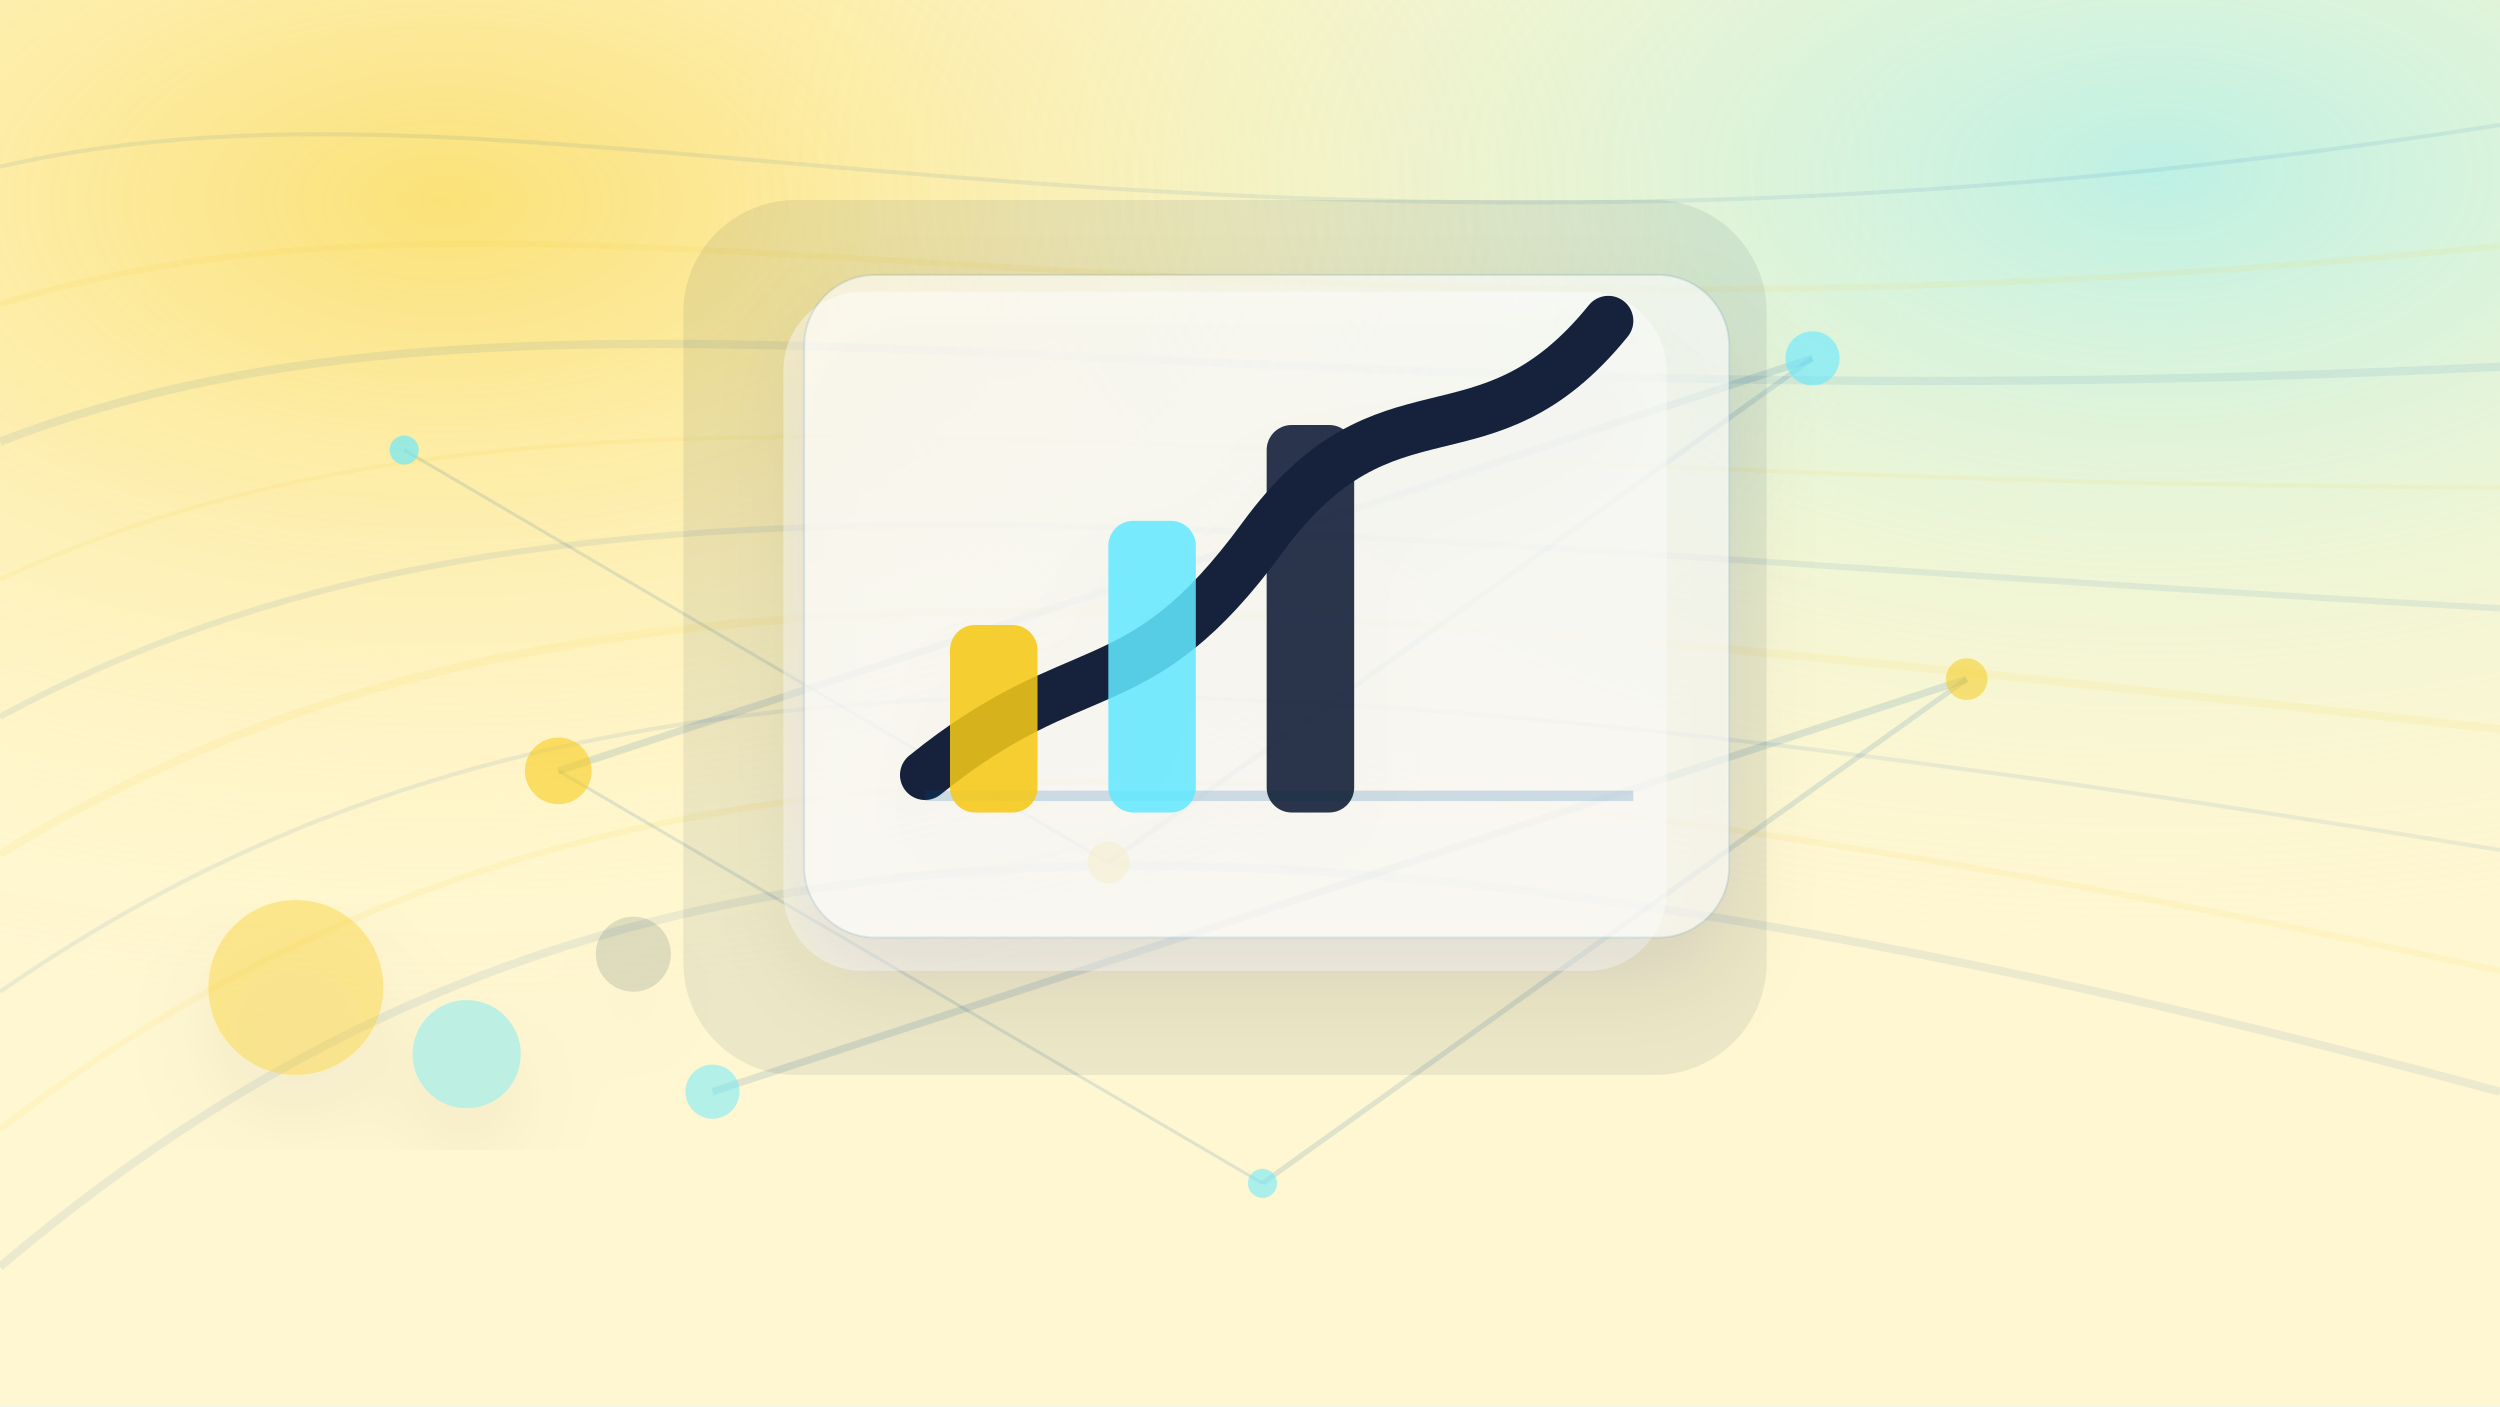
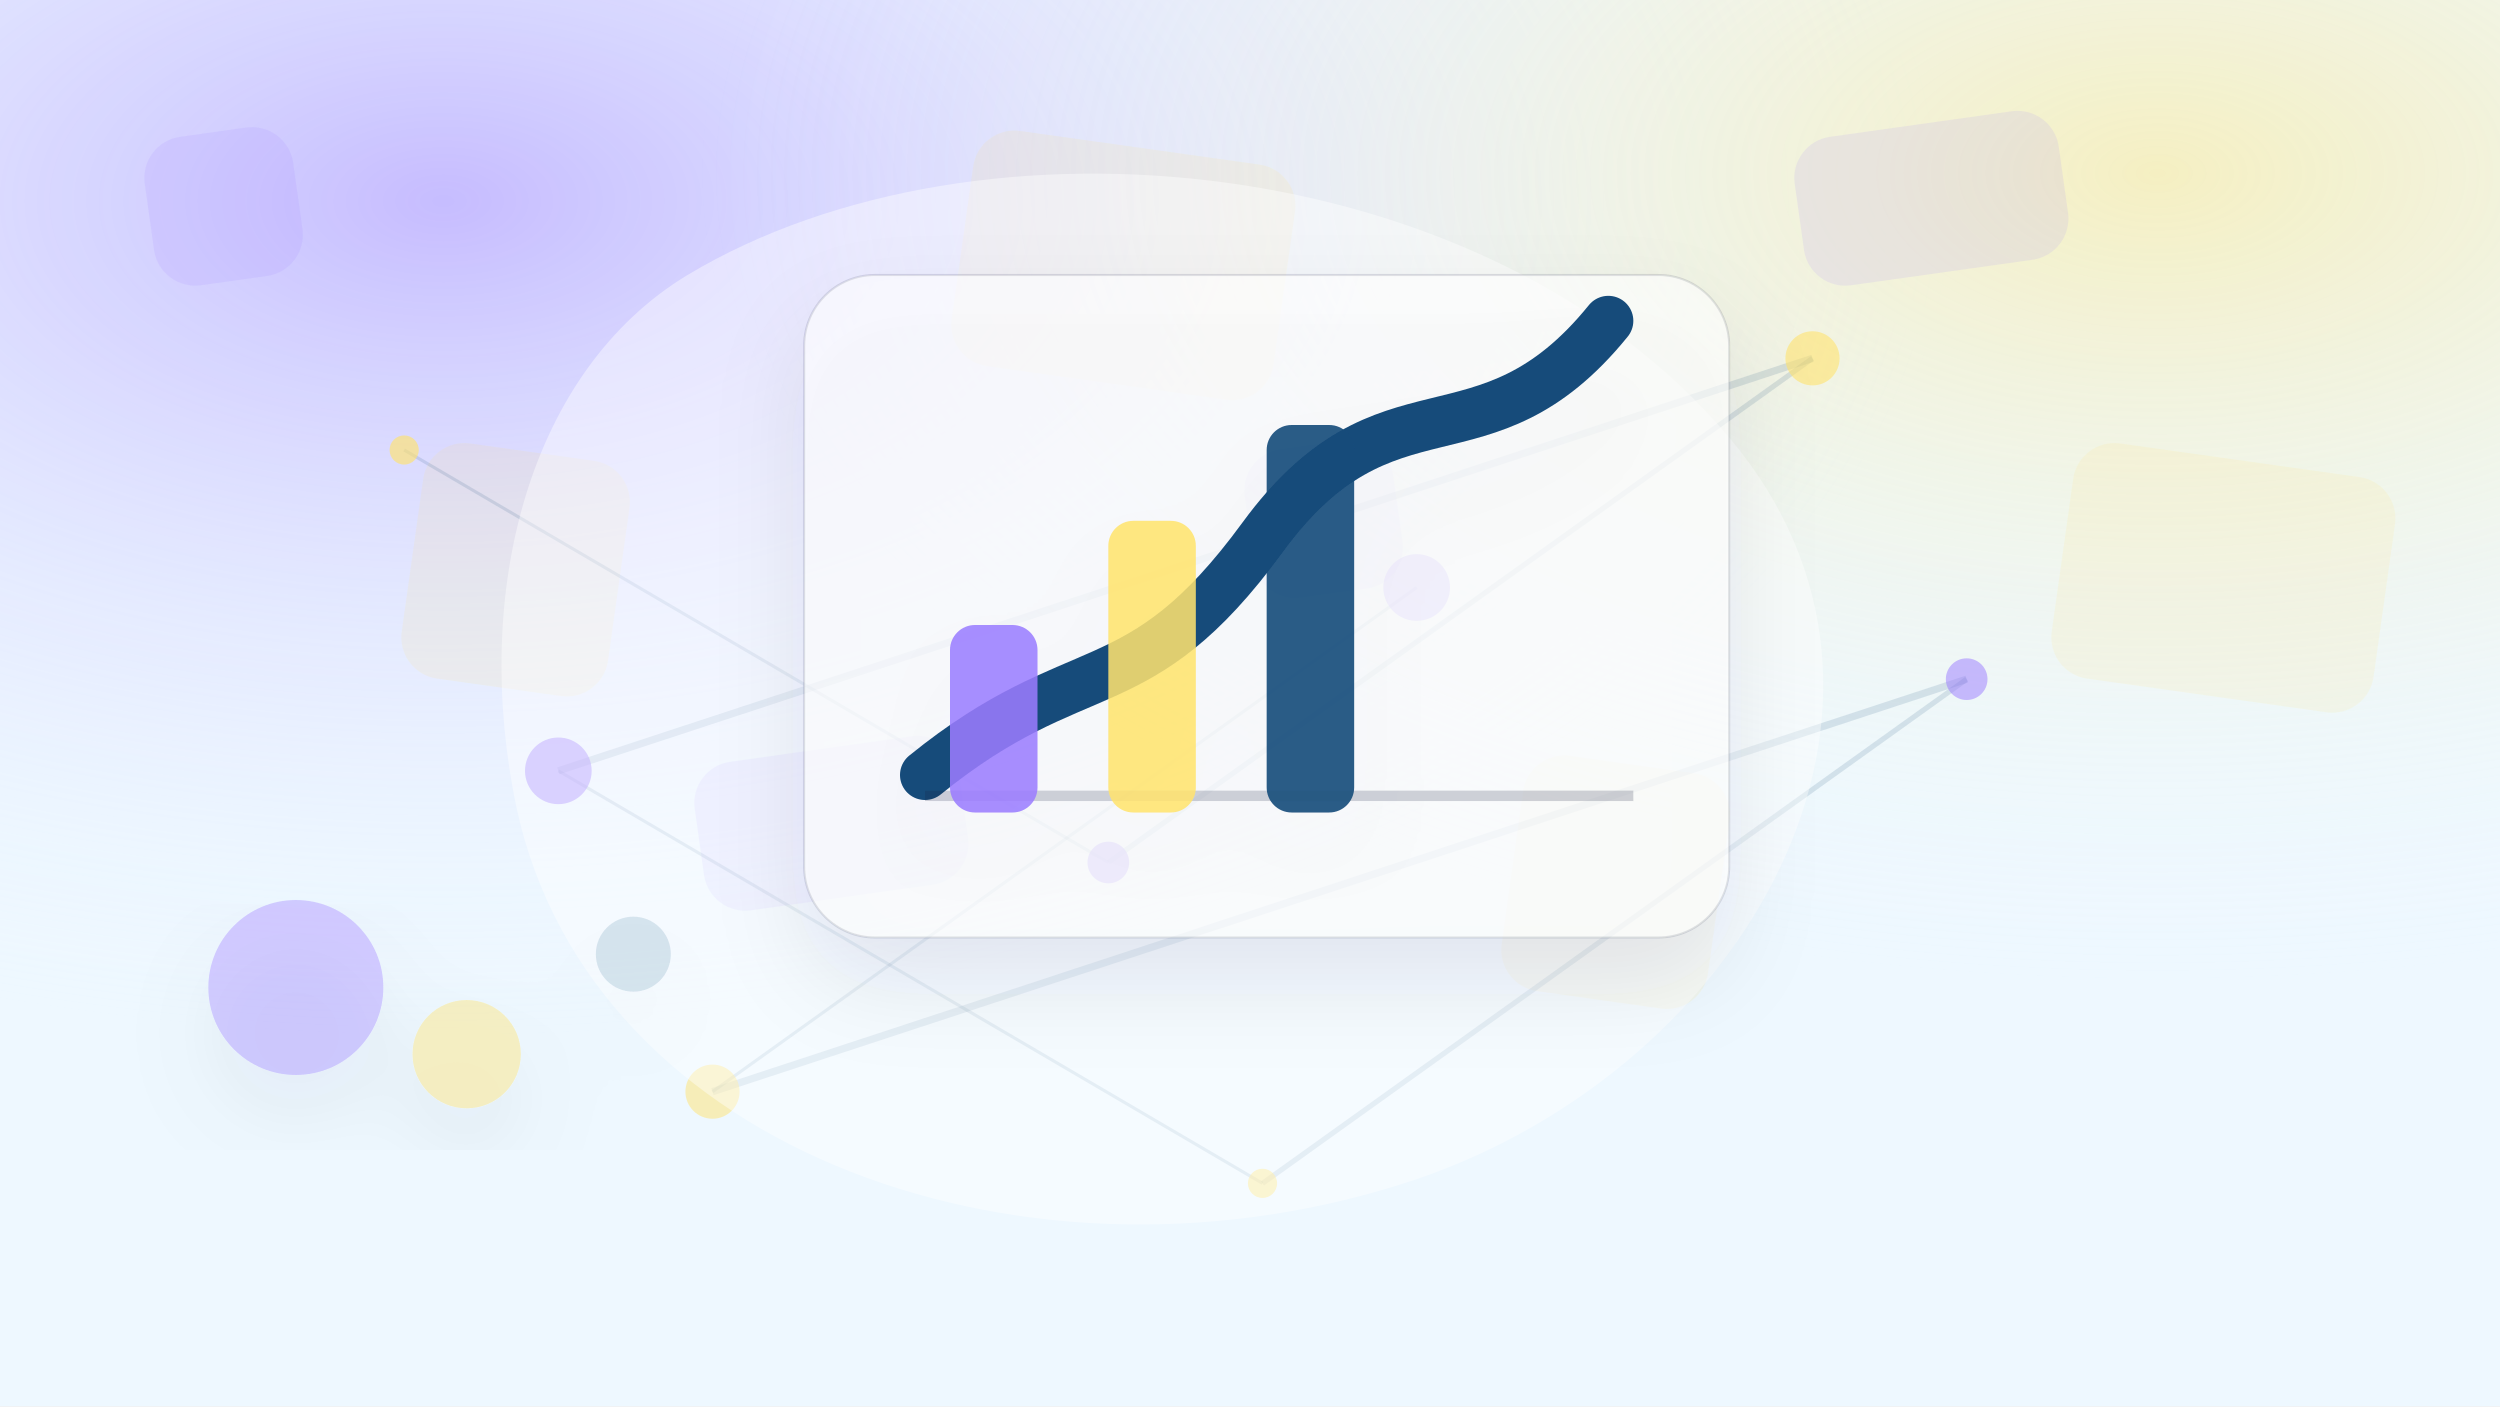
<svg xmlns="http://www.w3.org/2000/svg" width="1200" height="675" viewBox="0 0 1200 675" role="img" aria-labelledby="title desc">
  <defs>
    <radialGradient id="g1" cx="18%" cy="14%" r="60%">
-       <stop stop-color="#f6c915" stop-opacity=".48" />
-       <stop offset="1" stop-color="#fff7d1" stop-opacity="0" />
+       <stop stop-color="#9b7cff" stop-opacity=".48" />
+       <stop offset="1" stop-color="#eef8ff" stop-opacity="0" />
    </radialGradient>
    <radialGradient id="g2" cx="86%" cy="12%" r="58%">
-       <stop stop-color="#63e8ff" stop-opacity=".42" />
-       <stop offset="1" stop-color="#fff7d1" stop-opacity="0" />
+       <stop stop-color="#ffe36e" stop-opacity=".42" />
+       <stop offset="1" stop-color="#eef8ff" stop-opacity="0" />
    </radialGradient>
    <linearGradient id="split" x1="0" x2="1">
-       <stop stop-color="#fff7d1" />
-       <stop offset=".55" stop-color="#fff7d1" />
+       <stop stop-color="#eef8ff" />
      <stop offset=".55" stop-color="#eef8ff" />
-       <stop offset="1" stop-color="#fff7d1" />
+       <stop offset=".55" stop-color="#fffdf2" />
+       <stop offset="1" stop-color="#eef8ff" />
    </linearGradient>
    <filter id="shadow" x="-20%" y="-20%" width="140%" height="140%">
      <feDropShadow dx="0" dy="22" stdDeviation="22" flood-color="#12213a" flood-opacity=".14" />
    </filter>
  </defs>
-   <rect width="1200" height="675" fill="#fff7d1" />
+   <rect width="1200" height="675" fill="#eef8ff" />
  <rect width="1200" height="675" fill="url(#g1)" />
  <rect width="1200" height="675" fill="url(#g2)" />
  <g opacity=".9">
-     <path d="M0 80C260 20 560 160 1200 60" fill="none" stroke="#0f5fa8" stroke-opacity=".09" stroke-width="2" />
-     <path d="M0 146C260 66 560 184 1200 118" fill="none" stroke="#f6c915" stroke-opacity=".09" stroke-width="3" />
-     <path d="M0 212C260 112 560 208 1200 176" fill="none" stroke="#0f5fa8" stroke-opacity=".09" stroke-width="4" />
-     <path d="M0 278C260 158 560 232 1200 234" fill="none" stroke="#f6c915" stroke-opacity=".09" stroke-width="2" />
-     <path d="M0 344C260 204 560 256 1200 292" fill="none" stroke="#0f5fa8" stroke-opacity=".09" stroke-width="3" />
-     <path d="M0 410C260 250 560 280 1200 350" fill="none" stroke="#f6c915" stroke-opacity=".09" stroke-width="4" />
-     <path d="M0 476C260 296 560 304 1200 408" fill="none" stroke="#0f5fa8" stroke-opacity=".09" stroke-width="2" />
-     <path d="M0 542C260 342 560 328 1200 466" fill="none" stroke="#f6c915" stroke-opacity=".09" stroke-width="3" />
-     <path d="M0 608C260 388 560 352 1200 524" fill="none" stroke="#0f5fa8" stroke-opacity=".09" stroke-width="4" />
+     <rect x="70" y="64" width="72" height="72" rx="20" fill="#9b7cff" opacity=".13" transform="rotate(-8 100 90)" />
+     <rect x="202" y="214" width="100" height="114" rx="20" fill="#ffe36e" opacity=".13" transform="rotate(8 232 240)" />
+     <rect x="334" y="364" width="128" height="72" rx="20" fill="#9b7cff" opacity=".13" transform="rotate(-8 364 390)" />
+     <rect x="466" y="64" width="156" height="114" rx="20" fill="#ffe36e" opacity=".13" transform="rotate(8 496 90)" />
+     <rect x="598" y="214" width="72" height="72" rx="20" fill="#9b7cff" opacity=".13" transform="rotate(-8 628 240)" />
+     <rect x="730" y="364" width="100" height="114" rx="20" fill="#ffe36e" opacity=".13" transform="rotate(8 760 390)" />
+     <rect x="862" y="64" width="128" height="72" rx="20" fill="#9b7cff" opacity=".13" transform="rotate(-8 892 90)" />
+     <rect x="994" y="214" width="156" height="114" rx="20" fill="#ffe36e" opacity=".13" transform="rotate(8 1024 240)" />
  </g>
  <g>
-     <line x1="194" y1="216" x2="532" y2="414" stroke="#0f5fa8" stroke-opacity=".13" stroke-width="1.5" />
-     <line x1="532" y1="414" x2="870" y2="172" stroke="#0f5fa8" stroke-opacity=".13" stroke-width="2.5" />
-     <line x1="870" y1="172" x2="268" y2="370" stroke="#0f5fa8" stroke-opacity=".13" stroke-width="3.5" />
-     <line x1="268" y1="370" x2="606" y2="568" stroke="#0f5fa8" stroke-opacity=".13" stroke-width="1.5" />
-     <line x1="606" y1="568" x2="944" y2="326" stroke="#0f5fa8" stroke-opacity=".13" stroke-width="2.5" />
-     <line x1="944" y1="326" x2="342" y2="524" stroke="#0f5fa8" stroke-opacity=".13" stroke-width="3.5" />
-     <circle cx="194" cy="216" r="7" fill="#63e8ff" opacity="0.64" />
-     <circle cx="532" cy="414" r="10" fill="#f6c915" opacity="0.615" />
-     <circle cx="870" cy="172" r="13" fill="#63e8ff" opacity="0.59" />
-     <circle cx="268" cy="370" r="16" fill="#f6c915" opacity="0.565" />
-     <circle cx="606" cy="568" r="7" fill="#63e8ff" opacity="0.54" />
-     <circle cx="944" cy="326" r="10" fill="#f6c915" opacity="0.515" />
-     <circle cx="342" cy="524" r="13" fill="#63e8ff" opacity="0.49" />
+     <line x1="194" y1="216" x2="532" y2="414" stroke="#164b7a" stroke-opacity=".13" stroke-width="1.5" />
+     <line x1="532" y1="414" x2="870" y2="172" stroke="#164b7a" stroke-opacity=".13" stroke-width="2.5" />
+     <line x1="870" y1="172" x2="268" y2="370" stroke="#164b7a" stroke-opacity=".13" stroke-width="3.5" />
+     <line x1="268" y1="370" x2="606" y2="568" stroke="#164b7a" stroke-opacity=".13" stroke-width="1.5" />
+     <line x1="606" y1="568" x2="944" y2="326" stroke="#164b7a" stroke-opacity=".13" stroke-width="2.5" />
+     <line x1="944" y1="326" x2="342" y2="524" stroke="#164b7a" stroke-opacity=".13" stroke-width="3.5" />
+     <line x1="342" y1="524" x2="680" y2="282" stroke="#164b7a" stroke-opacity=".13" stroke-width="1.5" />
+     <circle cx="194" cy="216" r="7" fill="#ffe36e" opacity="0.64" />
+     <circle cx="532" cy="414" r="10" fill="#9b7cff" opacity="0.615" />
+     <circle cx="870" cy="172" r="13" fill="#ffe36e" opacity="0.59" />
+     <circle cx="268" cy="370" r="16" fill="#9b7cff" opacity="0.565" />
+     <circle cx="606" cy="568" r="7" fill="#ffe36e" opacity="0.54" />
+     <circle cx="944" cy="326" r="10" fill="#9b7cff" opacity="0.515" />
+     <circle cx="342" cy="524" r="13" fill="#ffe36e" opacity="0.49" />
+     <circle cx="680" cy="282" r="16" fill="#9b7cff" opacity="0.465" />
  </g>
  <g transform="translate(-300 0)">
-     <rect x="628" y="96" width="520" height="420" rx="54" fill="#12213a" opacity=".08" />
-     <rect x="676" y="140" width="424" height="326" rx="38" fill="#fff" opacity=".46" />
+     <path d="M630 132C770 48 1014 72 1130 210c108 128 8 302-150 356-184 62-396-12-432-178-22-104 6-210 82-256Z" fill="#fff" opacity=".42" />
  </g>
  <g transform="translate(-300 0)" filter="url(#shadow)">
    <g transform="translate(686 132)">
-       <rect x="0" y="0" width="444" height="318" rx="34" fill="rgba(255,255,255,.62)" stroke="#0f5fa8" stroke-opacity=".12" />
-       <path d="M58 240C132 180 160 208 220 126s106-30 166-104" fill="none" stroke="#12213a" stroke-width="24" stroke-linecap="round" />
-       <path d="M58 250h340" stroke="#0f5fa8" stroke-opacity=".18" stroke-width="5" />
-       <rect x="70" y="168" width="42" height="90" rx="12" fill="#f6c915" opacity=".86" />
-       <rect x="146" y="118" width="42" height="140" rx="12" fill="#63e8ff" opacity=".86" />
-       <rect x="222" y="72" width="42" height="186" rx="12" fill="#12213a" opacity=".9" />
+       <rect x="0" y="0" width="444" height="318" rx="34" fill="rgba(255,255,255,.62)" stroke="#12213a" stroke-opacity=".12" />
+       <path d="M58 240C132 180 160 208 220 126s106-30 166-104" fill="none" stroke="#164b7a" stroke-width="24" stroke-linecap="round" />
+       <path d="M58 250h340" stroke="#12213a" stroke-opacity=".18" stroke-width="5" />
+       <rect x="70" y="168" width="42" height="90" rx="12" fill="#9b7cff" opacity=".86" />
+       <rect x="146" y="118" width="42" height="140" rx="12" fill="#ffe36e" opacity=".86" />
+       <rect x="222" y="72" width="42" height="186" rx="12" fill="#164b7a" opacity=".9" />
    </g>
  </g>
  <g filter="url(#shadow)" opacity=".82">
-     <circle cx="142" cy="474" r="42" fill="#f6c915" opacity=".44" />
-     <circle cx="224" cy="506" r="26" fill="#63e8ff" opacity=".5" />
-     <circle cx="304" cy="458" r="18" fill="#12213a" opacity=".16" />
+     <circle cx="142" cy="474" r="42" fill="#9b7cff" opacity=".44" />
+     <circle cx="224" cy="506" r="26" fill="#ffe36e" opacity=".5" />
+     <circle cx="304" cy="458" r="18" fill="#164b7a" opacity=".16" />
  </g>
</svg>
